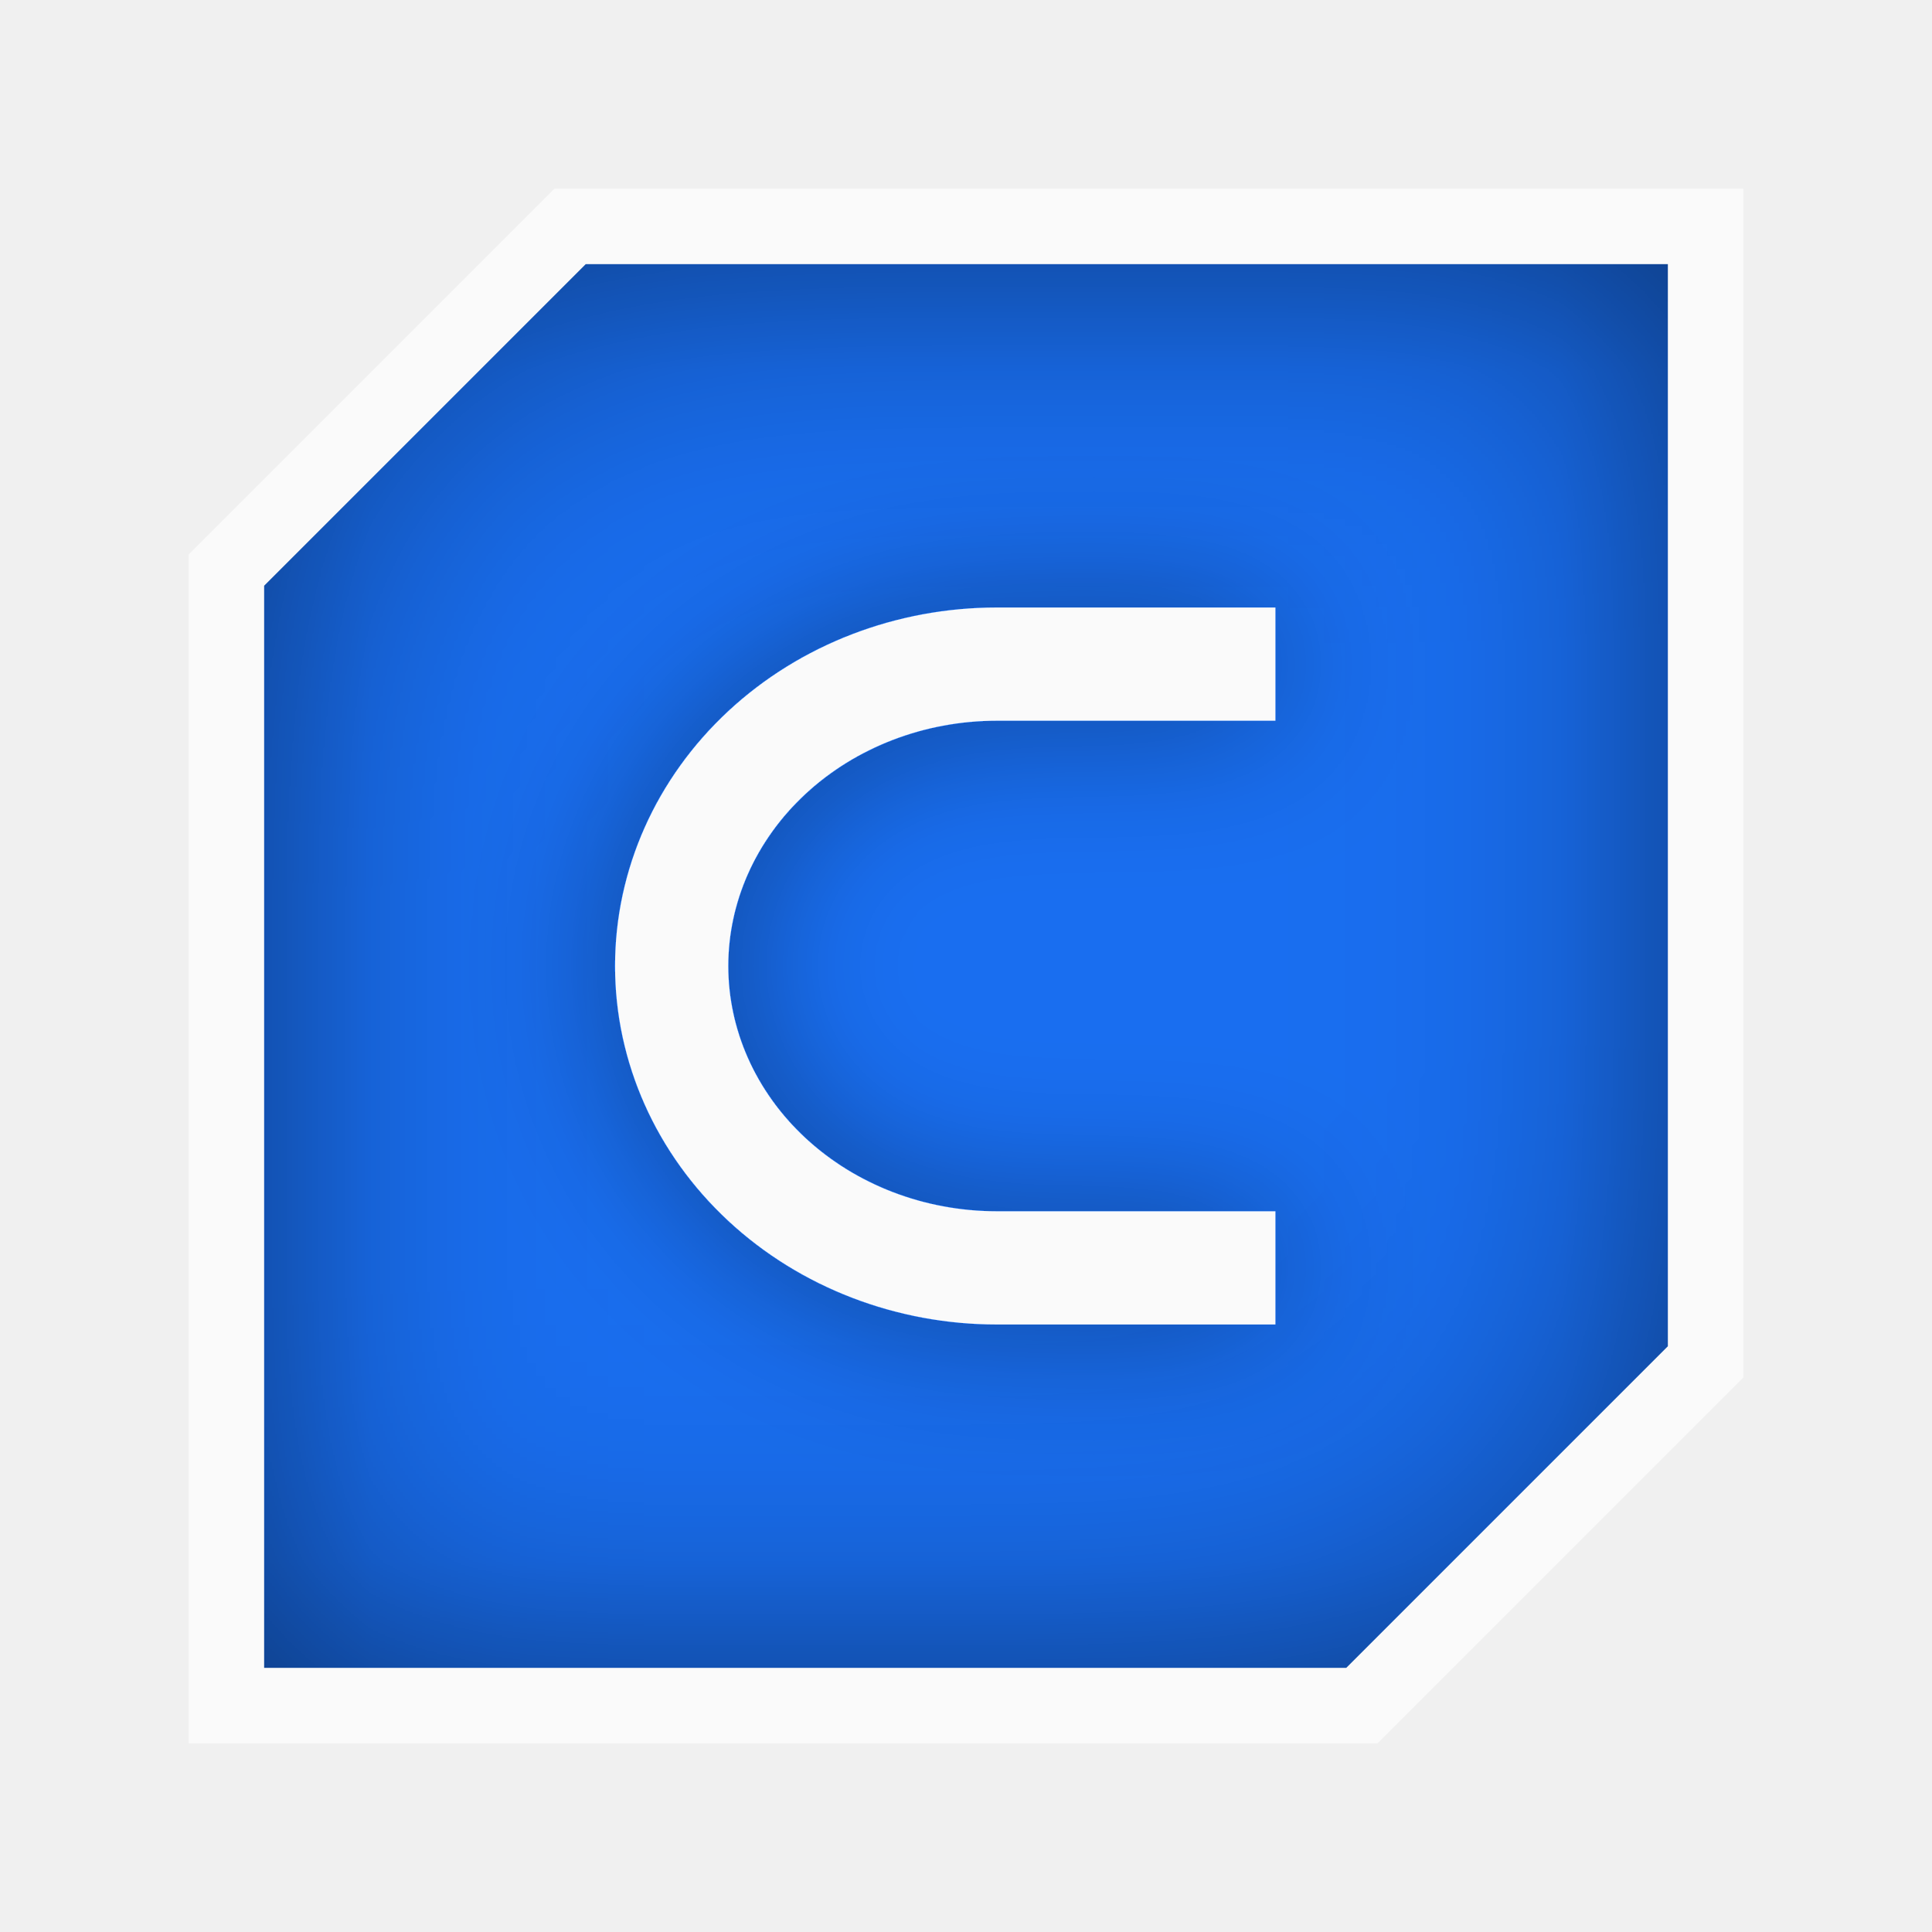
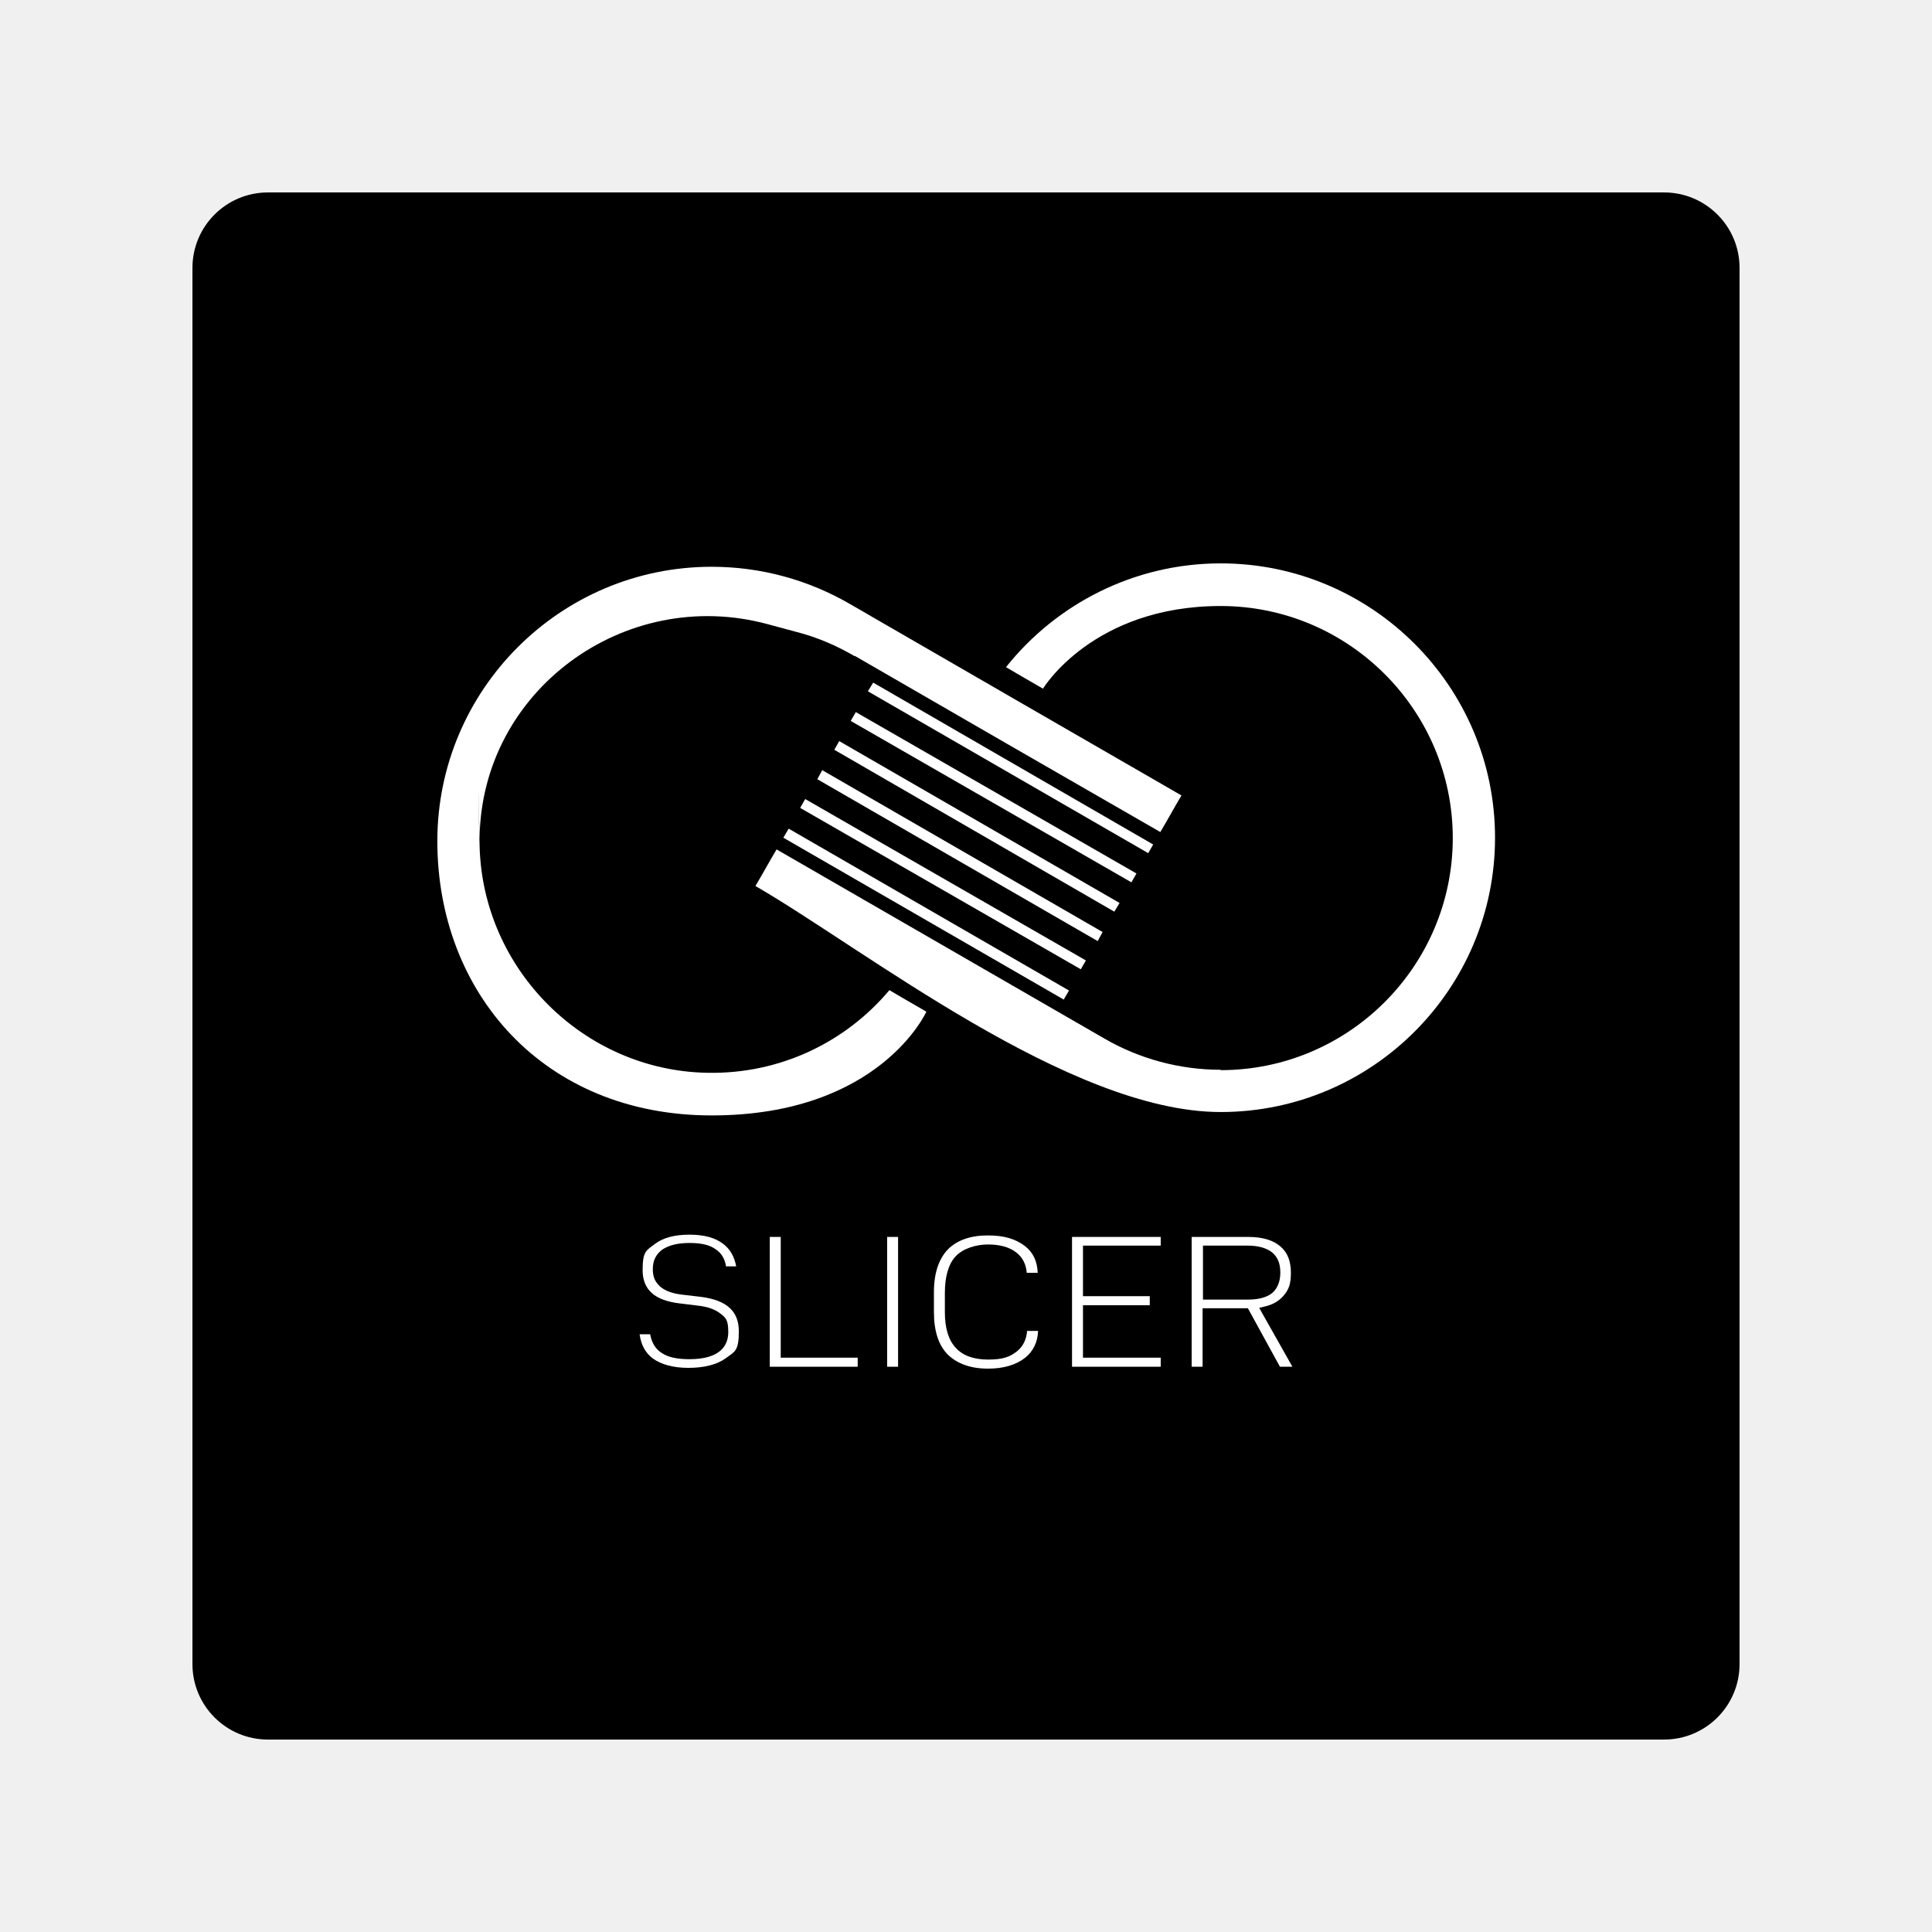
- <svg xmlns="http://www.w3.org/2000/svg" width="512" height="512" viewBox="0 0 512 512" fill="none">
-   <g clip-path="url(#clip0_1923_105419)">
-     <g filter="url(#filter0_i_1923_105419)">
-       <path d="M461.002 364.531L364.531 461.002H51V147.471L147.471 51H461.002V364.531Z" fill="#196EF0" />
-     </g>
-     <path d="M452 60V360.917L360.917 452H60V151.083L151.083 60H452Z" stroke="#FAFAFA" stroke-width="20" />
-     <g filter="url(#filter1_d_1923_105419)">
-       <path fill-rule="evenodd" clip-rule="evenodd" d="M193.027 188.44C212.068 170.759 237.671 161 264.154 161H338V191H264.154C244.939 191 226.714 198.098 213.441 210.423C200.205 222.714 193 239.135 193 256C193 272.865 200.205 289.286 213.441 301.577C226.714 313.902 244.939 321 264.154 321H338V351H264.154C237.671 351 212.068 341.241 193.027 323.561C173.949 305.845 163 281.569 163 256C163 230.431 173.949 206.155 193.027 188.44Z" fill="#FAFAFA" />
+ <svg xmlns="http://www.w3.org/2000/svg" version="1.1" viewBox="0 0 512 512">
+   <defs>
+     <style>
+       .cls-1 {
+         fill: #fff;
+       }
+     </style>
+   </defs>
+   <g>
+     <g id="Livello_1">
+       <rect x="51" y="51" width="410" height="410" rx="20" ry="20" />
+       <g>
+         <g>
+           <path class="cls-1" d="M182.5,362.5c-4.1,0-7.3-.9-9.5-2.5-2-1.5-3.1-3.6-3.5-6.4h2.8c.4,2.2,1.4,3.9,3,4.9,1.7,1.2,4.2,1.7,7.4,1.7,8.5,0,10.3-3.9,10.3-7.2s-.7-3.8-2.1-4.9c-1.4-1.1-3.3-1.8-6-2.1l-4.9-.6c-6.6-.8-9.7-3.7-9.7-8.8s1-5.2,3.2-6.9c2.2-1.7,5.3-2.5,9.2-2.5s6.8.8,8.9,2.4c1.9,1.4,3,3.4,3.5,6h-2.7c-.3-2-1.2-3.5-2.7-4.5-1.6-1.2-3.9-1.7-7-1.7s-5.4.6-7.1,1.7c-1.7,1.2-2.6,2.9-2.6,5.2s.7,3.5,2,4.7c1.3,1.1,3.2,1.8,5.8,2.1l5.1.6c6.7.9,9.9,3.8,9.9,9.1s-1.1,5.4-3.4,7.1c-2.3,1.7-5.7,2.6-10,2.6Z" />
+           <polygon class="cls-1" points="204 362.2 204 327.8 206.9 327.8 206.9 359.8 227.3 359.8 227.3 362.2 204 362.2" />
+           <rect class="cls-1" x="235.1" y="327.8" width="2.9" height="34.4" />
+           <path class="cls-1" d="M261.8,362.7c-4.6,0-8.1-1.3-10.6-3.7-2.5-2.5-3.7-6.3-3.7-11.3v-5.3c0-5,1.3-8.8,3.7-11.3,2.5-2.5,6.1-3.7,10.6-3.7s7.4,1,9.8,2.8c2.2,1.7,3.3,4.1,3.4,7.1h-2.9c-.2-2.3-1.1-4.1-2.8-5.4-1.8-1.4-4.3-2.1-7.5-2.1s-6.7,1.1-8.6,3.2c-1.9,2.1-2.8,5.4-2.8,9.7v5.1c0,4.2,1,7.4,2.9,9.4,1.9,2.1,4.8,3.1,8.6,3.1s5.7-.7,7.5-2.1c1.7-1.3,2.6-3.2,2.8-5.5h2.9c-.1,3-1.3,5.4-3.4,7.1-2.4,1.9-5.7,2.9-9.8,2.9Z" />
+           <polygon class="cls-1" points="284.1 362.2 284.1 327.8 307.6 327.8 307.6 330.1 287 330.1 287 343.5 304.7 343.5 304.7 345.9 287 345.9 287 359.8 307.6 359.8 307.6 362.2 284.1 362.2" />
+           <path class="cls-1" d="M339.2,362.2l-8.5-15.5h-12v15.5h-2.9v-34.4h14.9c3.8,0,6.6.8,8.6,2.5,1.9,1.6,2.8,3.9,2.8,7s-.6,4.4-1.8,5.9c-1.2,1.5-3,2.6-5.4,3.1l-1.2.3,8.8,15.6h-3.3ZM318.7,344.4h12.1c2.8,0,4.9-.6,6.3-1.7,1.4-1.2,2.2-3,2.2-5.5s-.8-4.2-2.3-5.4c-1.5-1.1-3.6-1.7-6.4-1.7h-11.8v14.3Z" />
+         </g>
+         <g>
+           <path class="cls-1" d="M323.5,283.6c33.9,0,61.5-27.6,61.5-61.5s-27.6-61.5-61.5-61.5-47.1,21.9-47.1,21.9c-3.3-1.9-6.6-3.8-9.8-5.7,13.3-16.7,33.9-27.5,56.9-27.5,40.1,0,72.7,32.6,72.7,72.7s-32.6,72.7-72.7,72.7-94.4-43.2-123.3-59.9c1.9-3.2,3.7-6.5,5.6-9.7,29,16.7,58,33.5,87,50.2,9.2,5.3,19.8,8.2,30.7,8.2" />
+           <rect class="cls-1" x="248.6" y="191.4" width="2.7" height="85.8" transform="translate(-77.8 334.2) rotate(-60.1)" />
+           <polygon class="cls-1" points="281.9 264.9 283.3 262.5 209 219.6 207.6 222 281.9 264.9" />
+           <path class="cls-1" d="M226.5,173.8c27,15.6,54,31.2,81,46.7,1.9-3.2,3.7-6.5,5.6-9.7-29.3-16.9-58.6-33.8-87.8-50.7-11-6.4-23.6-9.9-36.7-9.9-40.1,0-72.7,32.6-72.7,72.7s28.1,72.7,72.7,72.7,56.9-27.5,56.9-27.5c-3.3-1.9-6.6-3.8-9.8-5.7-11.5,13.7-28.9,22.3-48.3,21.9-32.7-.6-59.5-27.4-60.3-60.1s0-1.4,0-2c.4-39.2,38.5-67,76.3-56.8l7.8,2.1c5.4,1.4,10.5,3.6,15.3,6.4h0Z" />
+           <polygon class="cls-1" points="304.3 226.1 305.6 223.8 231.4 180.9 230 183.2 304.3 226.1" />
+           <rect class="cls-1" x="261.9" y="168.3" width="2.7" height="85.8" transform="translate(-51 334.2) rotate(-60.1)" />
+           <polygon class="cls-1" points="295.3 241.6 296.7 239.3 222.4 196.4 221.1 198.7 295.3 241.6" />
+           <polygon class="cls-1" points="290.9 249.4 292.2 247 217.9 204.1 216.6 206.5 290.9 249.4" />
+         </g>
+       </g>
    </g>
  </g>
-   <defs>
-     <filter id="filter0_i_1923_105419" x="51" y="51" width="410.002" height="410.002" filterUnits="userSpaceOnUse" color-interpolation-filters="sRGB">
-       <feFlood flood-opacity="0" result="BackgroundImageFix" />
-       <feBlend mode="normal" in="SourceGraphic" in2="BackgroundImageFix" result="shape" />
-       <feColorMatrix in="SourceAlpha" type="matrix" values="0 0 0 0 0 0 0 0 0 0 0 0 0 0 0 0 0 0 127 0" result="hardAlpha" />
-       <feOffset />
-       <feGaussianBlur stdDeviation="50" />
-       <feComposite in2="hardAlpha" operator="arithmetic" k2="-1" k3="1" />
-       <feColorMatrix type="matrix" values="0 0 0 0 0 0 0 0 0 0 0 0 0 0 0 0 0 0 0.5 0" />
-       <feBlend mode="normal" in2="shape" result="effect1_innerShadow_1923_105419" />
-     </filter>
-     <filter id="filter1_d_1923_105419" x="123" y="121" width="255" height="270" filterUnits="userSpaceOnUse" color-interpolation-filters="sRGB">
-       <feFlood flood-opacity="0" result="BackgroundImageFix" />
-       <feColorMatrix in="SourceAlpha" type="matrix" values="0 0 0 0 0 0 0 0 0 0 0 0 0 0 0 0 0 0 127 0" result="hardAlpha" />
-       <feOffset />
-       <feGaussianBlur stdDeviation="20" />
-       <feComposite in2="hardAlpha" operator="out" />
-       <feColorMatrix type="matrix" values="0 0 0 0 0 0 0 0 0 0 0 0 0 0 0 0 0 0 0.4 0" />
-       <feBlend mode="normal" in2="BackgroundImageFix" result="effect1_dropShadow_1923_105419" />
-       <feBlend mode="normal" in="SourceGraphic" in2="effect1_dropShadow_1923_105419" result="shape" />
-     </filter>
-     <clipPath id="clip0_1923_105419">
-       <rect width="512" height="512" fill="white" />
-     </clipPath>
-   </defs>
</svg>
